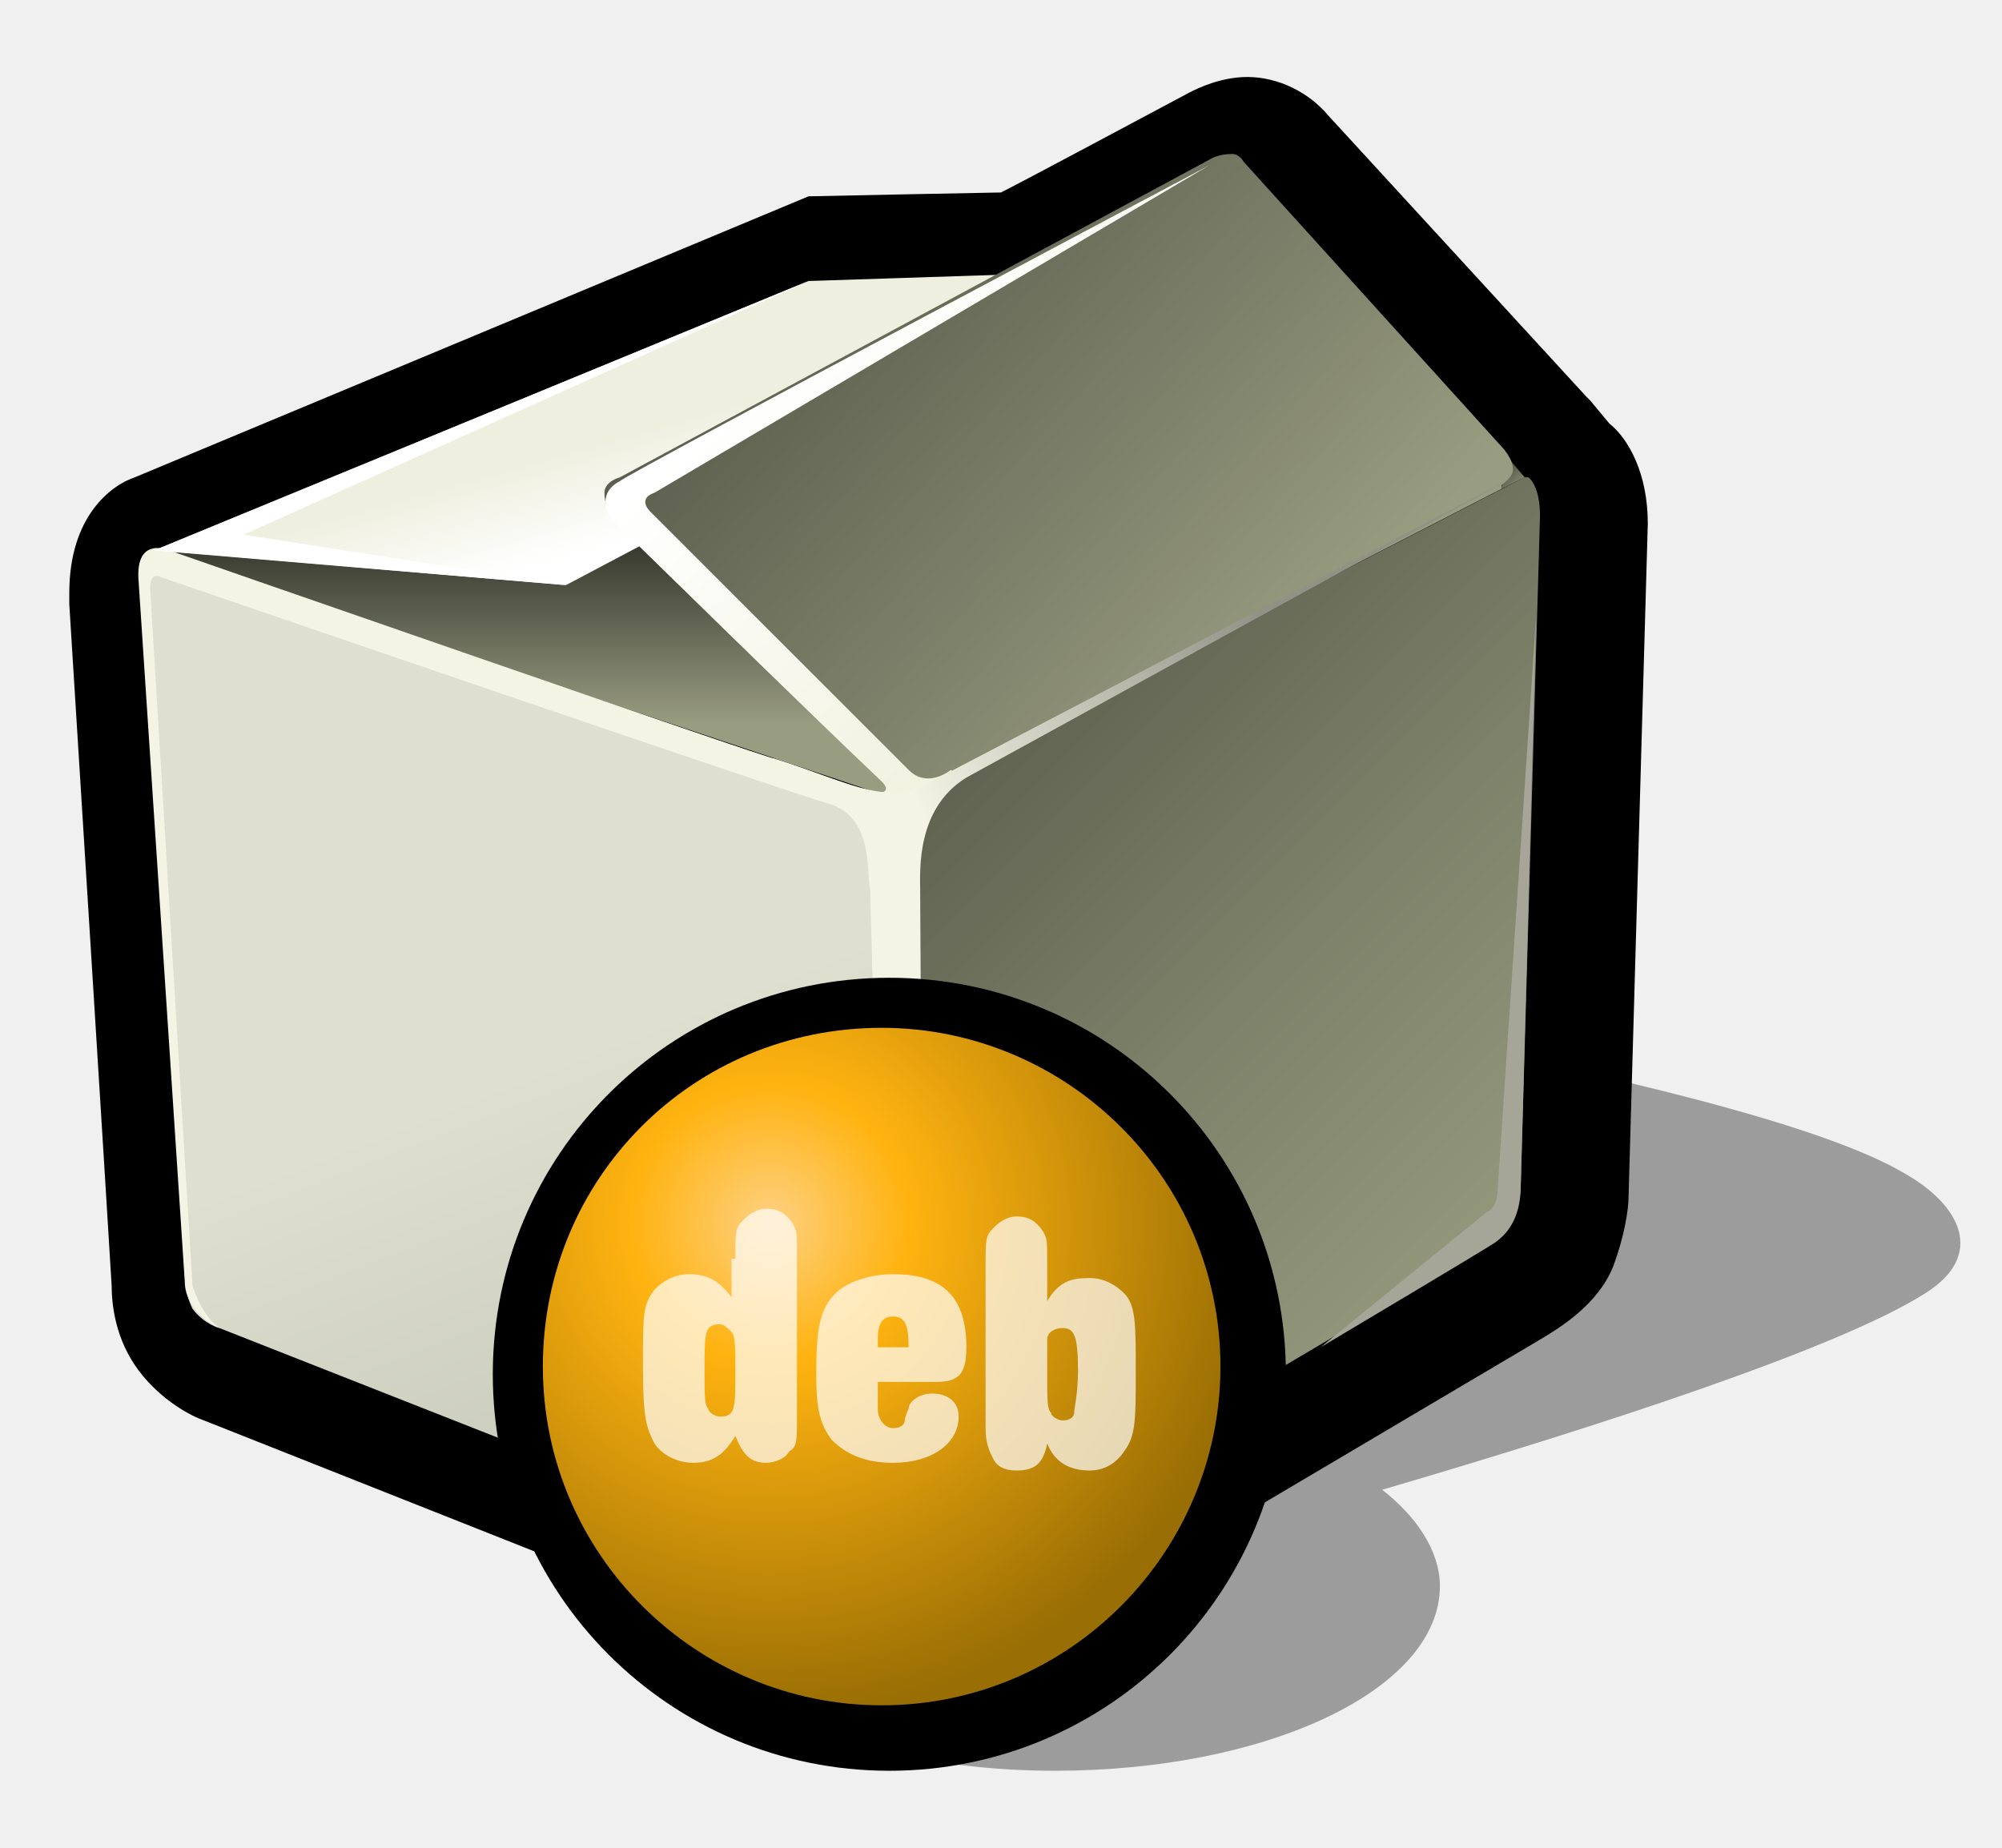
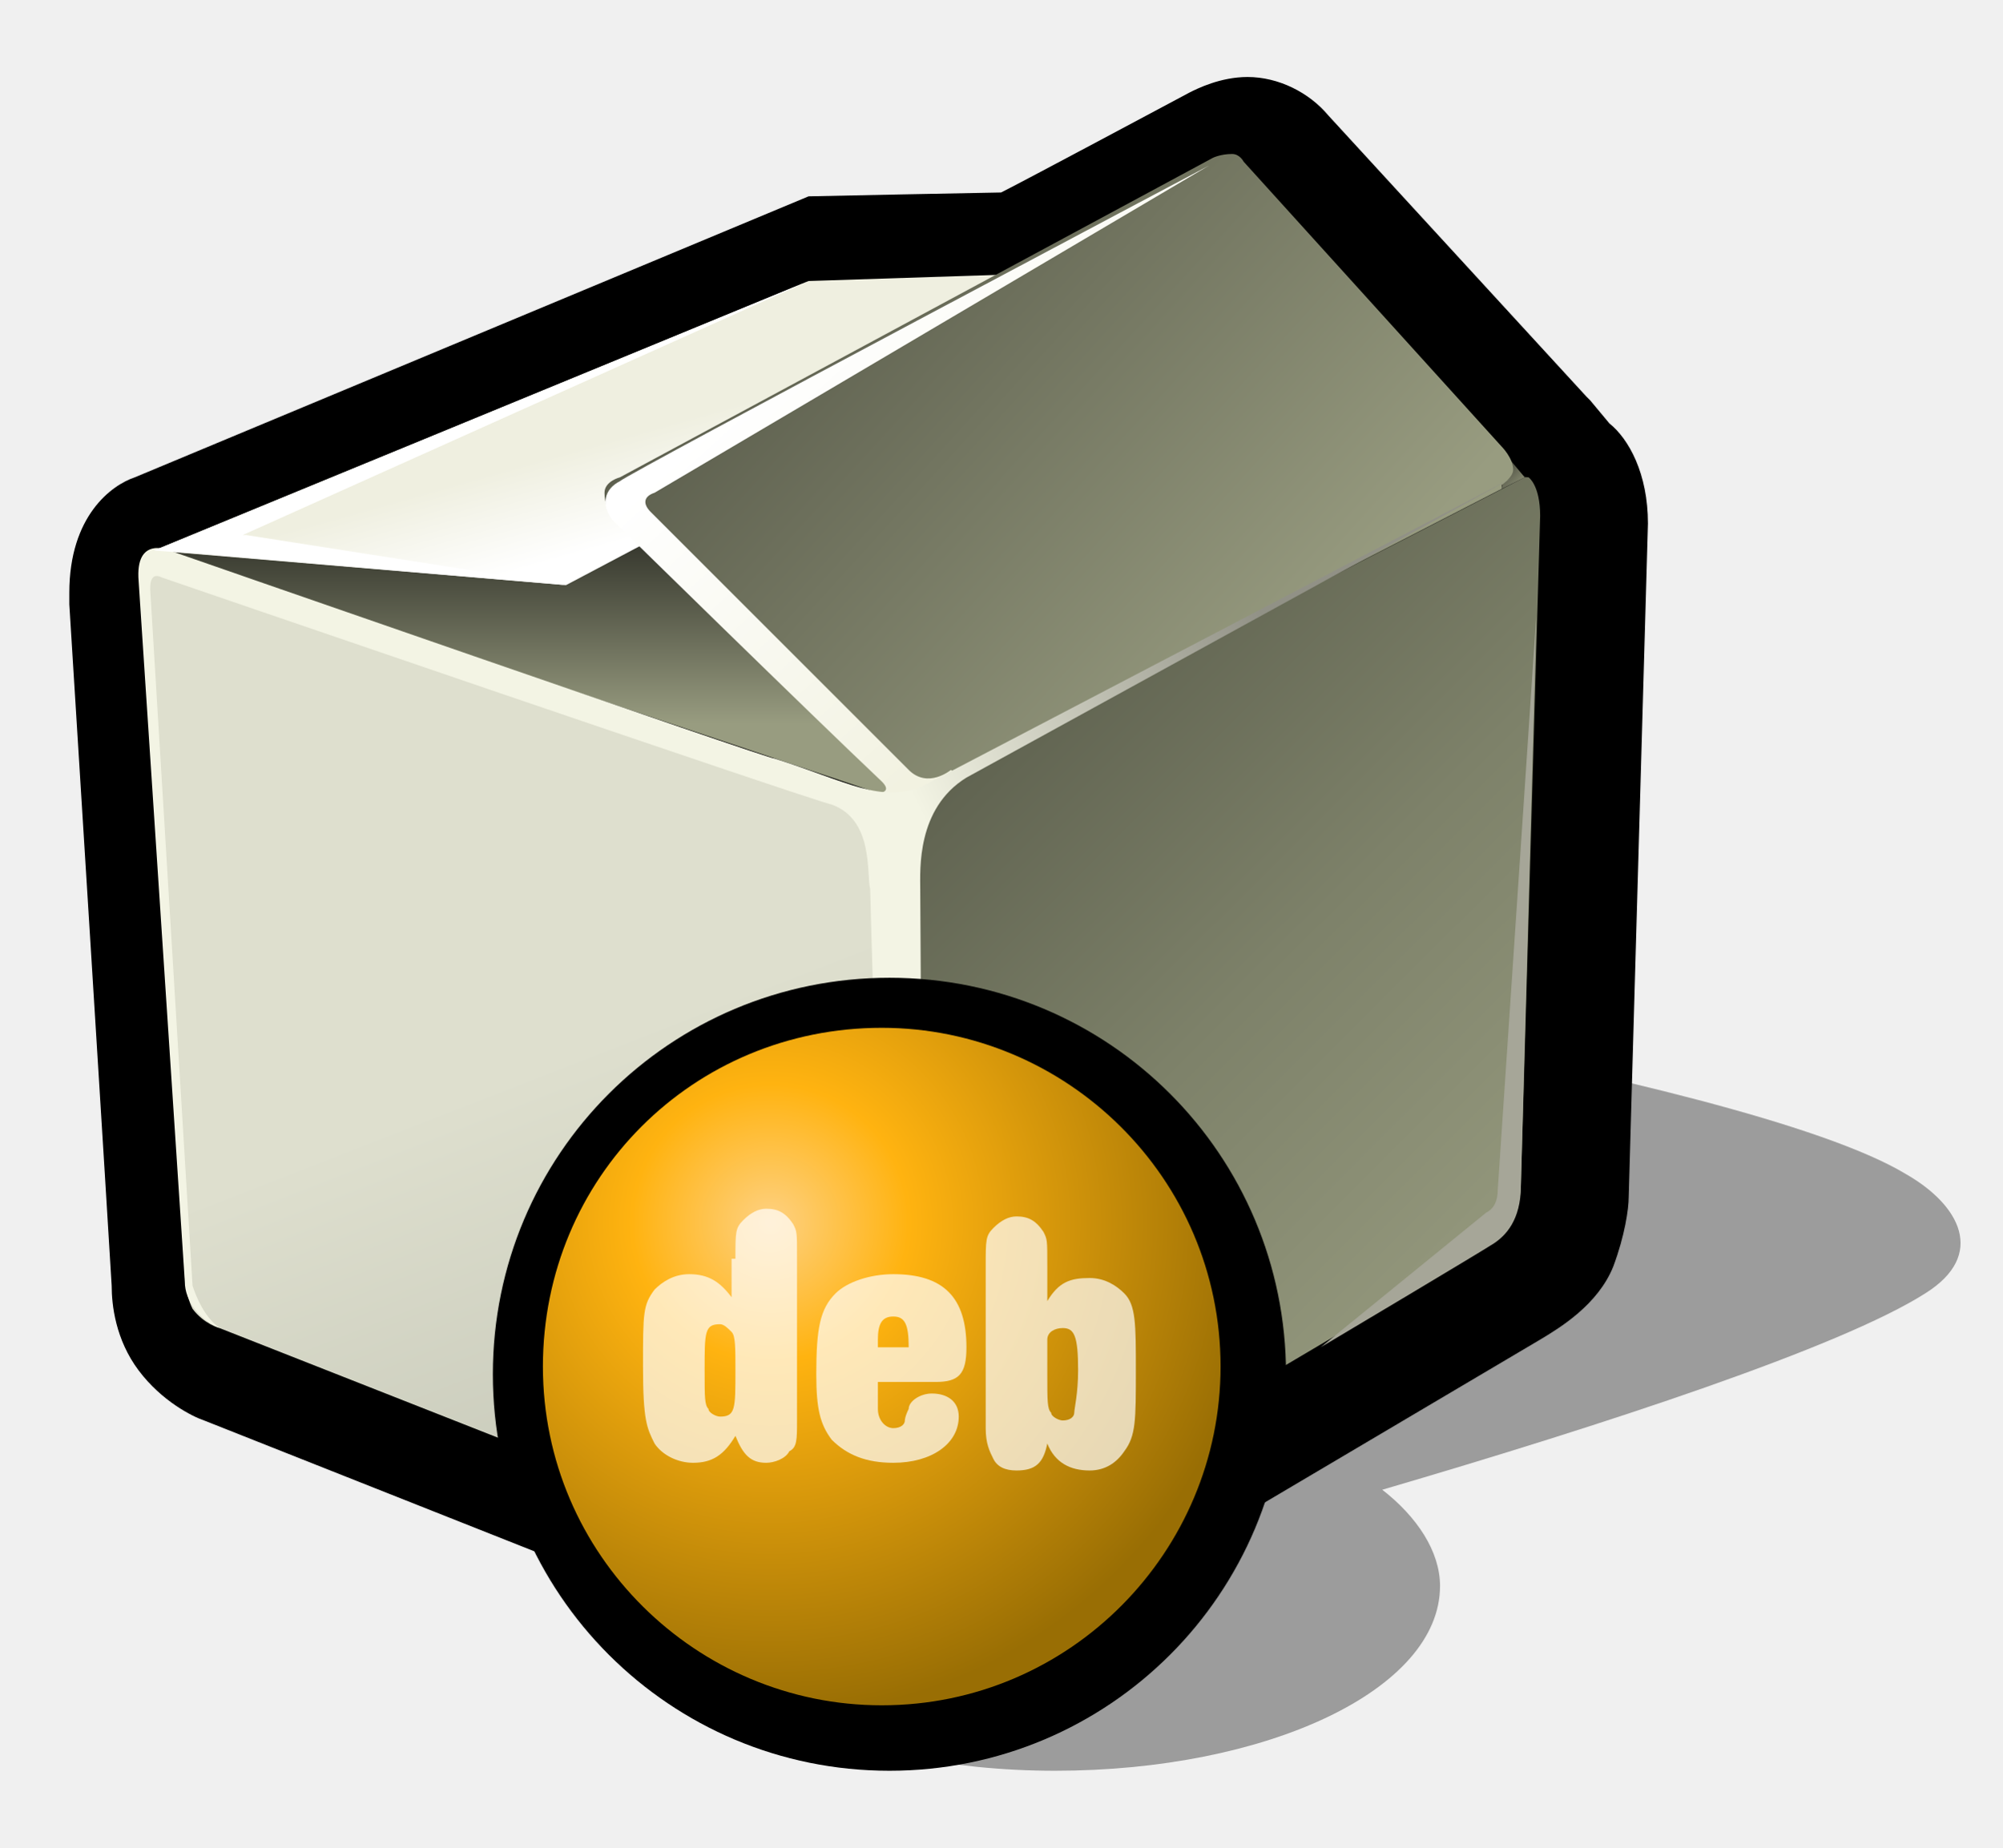
- <svg width="52px" height="48px" viewBox="0 0 52 48" xml:space="preserve">
+ <svg width="52pt" height="48pt" viewBox="0 0 52 48" xml:space="preserve">
  <g id="Layer_x0020_2" style="fill-rule:nonzero;clip-rule:nonzero;stroke:#000000;stroke-miterlimit:4;">
    <path style="opacity:0.35;stroke:none;" d="M49.5,30.5c-4.3-2.6-22.9-5.3-22.9-5.3S6.7,32.3,5.2,32.9c-1.5,0.6-1.9,2.4-0.3,2.9l12.5,5.1c0,0.1,0,0.2,0,0.3c0,2.6,4.5,4.8,10,4.8c5.5,0,10-2.1,10-4.8c0-0.9-0.6-1.8-1.5-2.5C41.7,37,47.8,35,50,33.6c1.6-1,0.9-2.3-0.5-3.1z" />
    <path style="stroke:none;" d="M30.9,2.4l0,0c0,0-4.3,2.3-4.9,2.6c-0.2,0-5,0.1-5,0.1L3.5,12.4l0,0c-0.6,0.2-1.7,1-1.7,3l0,0.3c0,0,1.1,17.6,1.1,17.7c0,0.5,0.1,1.4,0.7,2.2c0.6,0.8,1.4,1.2,1.7,1.3c6.3,2.5,15.9,6.3,16.4,6.5c0.8,0.4,1.7,0.4,2,0.4h0l0.1,0    c0.3,0,1.1-0.1,2-0.6L40,34.8c0.5-0.3,1.5-0.9,1.9-1.9c0.3-0.8,0.4-1.5,0.4-1.8h0l0.5-17.5l0,0c0-1.3-0.5-2.2-1-2.6c0,0-0.5-0.6-0.5-0.6l0,0c0,0,0,0-0.1-0.1l0,0L34.5,3c-0.5-0.6-1.3-1-2.1-1c-0.7,0-1.3,0.3-1.5,0.4z" />
    <linearGradient id="aigrd1" gradientUnits="userSpaceOnUse" x1="21.815" y1="18.791" x2="21.815" y2="11.498">
      <stop offset="0" style="stop-color:#989C80" />
      <stop offset="1" style="stop-color:#000000" />
    </linearGradient>
    <path style="fill:url(#aigrd1);stroke:none;" d="M4,14.3l19.4,6.5l16.3-8.4l-0.3-0.1L21.1,7.2L4,14.3z" />
    <linearGradient id="aigrd2" gradientUnits="userSpaceOnUse" x1="14.271" y1="27.62" x2="19.255" y2="40.397">
      <stop offset="0" style="stop-color:#DEDFCE" />
      <stop offset="1" style="stop-color:#C2C4B5" />
    </linearGradient>
    <path style="fill:url(#aigrd2);stroke:none;" d="M5.7,34.5c0,0,16,6.3,16.5,6.5c0.5,0.2,1.1,0.2,1.1,0.2V20.8L4,14.3c0,0-0.4,0.1-0.3,1.1l1.1,17.7c0,0,0,0.5,0.2,0.9c0.3,0.4,0.7,0.5,0.7,0.5z" />
    <linearGradient id="aigrd3" gradientUnits="userSpaceOnUse" x1="41.349" y1="36.627" x2="14.904" y2="10.182">
      <stop offset="0" style="stop-color:#989C80" />
      <stop offset="0.152" style="stop-color:#91957A" />
      <stop offset="0.378" style="stop-color:#7D8169" />
      <stop offset="0.651" style="stop-color:#5D604E" />
      <stop offset="0.956" style="stop-color:#313229" />
      <stop offset="1" style="stop-color:#2A2B23" />
    </linearGradient>
    <path style="fill:url(#aigrd3);stroke:none;" d="M39.7,12.4c0,0,0.3,0.2,0.3,1l-0.5,17.4c0,0,0,0.5-0.2,0.9s-0.9,0.8-0.9,0.8l-14.2,8.4c-0.4,0.3-0.9,0.3-0.9,0.3V20.8l16.3-8.4z" />
    <linearGradient id="aigrd4" gradientUnits="userSpaceOnUse" x1="17.215" y1="11.031" x2="17.93" y2="13.571">
      <stop offset="0" style="stop-color:#EFEFE0" />
      <stop offset="1" style="stop-color:#FFFFFF" />
    </linearGradient>
    <path style="fill:url(#aigrd4);stroke:none;" d="M4,14.3l10.7,0.9L30.2,7l-9.2,0.3L4,14.3z" />
    <linearGradient id="aigrd5" gradientUnits="userSpaceOnUse" x1="39.606" y1="12.739" x2="38.483" y2="11.615">
      <stop offset="0" style="stop-color:#989C80" />
      <stop offset="1" style="stop-color:#000000" />
    </linearGradient>
    <path style="fill:url(#aigrd5);stroke:none;" d="M39.1,11.8l-0.1,0.9l0.6-0.3l-0.5-0.6z" />
    <linearGradient id="aigrd6" gradientUnits="userSpaceOnUse" x1="33.548" y1="17.679" x2="2.125" y2="-10.932">
      <stop offset="0" style="stop-color:#989C80" />
      <stop offset="1" style="stop-color:#000000" />
    </linearGradient>
    <path style="fill:url(#aigrd6);stroke:none;" d="M39,12.7l-14.6,7.5c0,0-0.6,0.3-1,0.2c-0.4,0-0.7-0.4-0.7-0.4l-6.9-6.8c0,0-0.1-0.1-0.1-0.4c0-0.3,0.4-0.4,0.4-0.4l15.4-8.3c0,0,0.2-0.1,0.5-0.1c0.2,0,0.3,0.2,0.3,0.2l6.7,7.4c0,0,0.3,0.3,0.3,0.6c0,0.2-0.3,0.4-0.3,0.4z" />
    <linearGradient id="aigrd7" gradientUnits="userSpaceOnUse" x1="29.285" y1="15.076" x2="22.392" y2="7.482">
      <stop offset="0" style="stop-color:#F2F2E1" />
      <stop offset="1" style="stop-color:#FFFFFF" />
    </linearGradient>
    <path style="fill:url(#aigrd7);stroke:none;" d="M24.7,20c0,0-0.6,0.5-1.1,0l-6.7-6.7c-0.2-0.2-0.2-0.4,0.1-0.5l14.4-8.5c0,0-15.1,8-15.3,8.2c-0.4,0.2-0.5,0.6-0.2,1c0.2,0.2,5.2,5.1,7,6.8c0.4,0.4-0.4,0.3-0.4,0.3s1.9,0.6,2.3-0.5z" />
    <linearGradient id="aigrd8" gradientUnits="userSpaceOnUse" x1="33.619" y1="17.599" x2="24.393" y2="22.116">
      <stop offset="0" style="stop-color:#919186" />
      <stop offset="1" style="stop-color:#F3F4E4" />
    </linearGradient>
    <path style="fill:url(#aigrd8);stroke:none;" d="M23.8,40c0.2-4.8,0.1-16.5,0.1-16.9c0-0.5-0.1-2.1,1.2-2.9l14.2-7.8L24,20.4c-1.1,0.5-2-0.1-3.9-0.7c0.1,0.1-15.7-5.4-15.7-5.4s-0.9-0.4-0.8,0.8l1.2,18.2c0,0.5,0.4,1,0.9,1.2c-0.4-0.3-0.6-0.8-0.7-1.1L3.9,15.3C3.9,15,4,14.9,4.2,15    c0,0,16.9,5.8,17.4,5.9c1.1,0.4,0.9,1.8,1,2.2c0,0.3,0.5,17.1,0.5,17.1s0.7,1.3,0.8-0.2z" />
    <path style="fill:#FFFFFF;stroke:none;" d="M6.3,13.9l14.7-6.6L4,14.3l1.3,0.1l9.4,0.8l-8.3-1.3z" />
    <path style="fill:#A6A698;stroke:none;" d="M39.5,30.8L39.9,16l-1,14.9c0,0.3-0.1,0.5-0.3,0.6L34.3,35c0,0,4.2-2.5,4.5-2.7c0.3-0.2,0.7-0.6,0.7-1.5z" />
    <linearGradient id="aigrd9" gradientUnits="userSpaceOnUse" x1="23.73" y1="41.209" x2="23.039" y2="40.067">
      <stop offset="0" style="stop-color:#63635C" />
      <stop offset="1" style="stop-color:#F3F4E4" />
    </linearGradient>
    <path style="fill:url(#aigrd9);stroke:none;" d="M22,40.9c1.1,0.6,1.8,0.3,2.9-0.3c0,0-1.1-0.1-1.1-1.2c-0.1-0.1-0.8,0.1-0.8,0c0,1-0.5,1.6-1,1.6z" />
  </g>
  <g id="Layer_x0020_3" style="fill-rule:nonzero;clip-rule:nonzero;stroke:#000000;stroke-miterlimit:4;">
    <path style="fill:none;stroke:none;" d="M52,48H0V0h52v48z" />
  </g>
  <g id="Layer_x0020_4" style="fill-rule:nonzero;clip-rule:nonzero;fill:#FFFFFF;stroke:#000000;stroke-miterlimit:4;">
    <path style="fill:#000000;stroke:none;" d="M12.8,35.7c0,5.7,4.6,10.3,10.3,10.3c5.7,0,10.3-4.6,10.3-10.3s-4.6-10.3-10.3-10.3c-5.7,0-10.3,4.6-10.3,10.3z" />
    <radialGradient id="aigrd10" cx="20.003" cy="31.768" r="12.806" fx="20.003" fy="31.768" gradientUnits="userSpaceOnUse">
      <stop offset="0" style="stop-color:#FED182" />
      <stop offset="0.281" style="stop-color:#FFB310" />
      <stop offset="1" style="stop-color:#996E04" />
    </radialGradient>
    <path style="fill-rule:evenodd;clip-rule:evenodd;fill:url(#aigrd10);stroke:none;" d="M31.7,35.5c0,4.8-3.9,8.8-8.8,8.8c-4.8,0-8.8-3.9-8.8-8.8s3.9-8.8,8.8-8.8c4.8,0,8.8,3.9,8.8,8.8z" />
    <g style="opacity:0.7;stroke:none;">
      <path d="M19.1,32.7c0-0.7,0-0.8,0.2-1c0.2-0.2,0.4-0.3,0.6-0.3c0.3,0,0.5,0.1,0.7,0.4c0.1,0.2,0.1,0.2,0.1,0.9v4.2c0,0.5,0,0.7-0.2,0.8c-0.1,0.2-0.4,0.3-0.6,0.3c-0.4,0-0.6-0.2-0.8-0.7c-0.3,0.5-0.6,0.7-1.1,0.7c-0.4,0-0.8-0.2-1-0.5c-0.2-0.4-0.3-0.6-0.3-2     c0-1.4,0-1.6,0.3-2c0.2-0.2,0.5-0.4,0.9-0.4c0.5,0,0.8,0.2,1.1,0.6v-1z M18.3,35.6c0,0.7,0,0.9,0.1,1c0,0.1,0.2,0.2,0.3,0.2c0.4,0,0.4-0.2,0.4-1.2c0-0.6,0-0.9-0.1-1c-0.1-0.1-0.2-0.2-0.3-0.2c-0.4,0-0.4,0.2-0.4,1.2z" />
      <path d="M22.8,36c0,0.4,0,0.5,0,0.6c0,0.3,0.2,0.5,0.4,0.5c0.2,0,0.3-0.1,0.3-0.2c0,0,0-0.1,0.1-0.3c0-0.2,0.3-0.4,0.6-0.4c0.4,0,0.7,0.2,0.7,0.6c0,0.7-0.7,1.2-1.7,1.2c-0.7,0-1.2-0.2-1.6-0.6c-0.3-0.4-0.4-0.8-0.4-1.7c0-1.2,0.1-1.7,0.5-2.1     c0.3-0.3,0.9-0.5,1.5-0.5c1.3,0,1.9,0.6,1.9,1.9c0,0.7-0.2,0.9-0.8,0.9h-1.5z M23.6,35c0-0.6-0.1-0.8-0.4-0.8c-0.3,0-0.4,0.2-0.4,0.6V35h0.8z" />
      <path d="M27.2,33.8c0.3-0.5,0.6-0.6,1.1-0.6c0.4,0,0.7,0.2,0.9,0.4c0.3,0.3,0.3,0.8,0.3,2c0,1.3,0,1.7-0.3,2.1c-0.2,0.3-0.5,0.5-0.9,0.5c-0.5,0-0.9-0.2-1.1-0.7c-0.1,0.5-0.3,0.7-0.8,0.7c-0.3,0-0.5-0.1-0.6-0.3c-0.1-0.2-0.2-0.4-0.2-0.8v-4.2c0-0.7,0-0.8,0.2-1     c0.2-0.2,0.4-0.3,0.6-0.3c0.3,0,0.5,0.1,0.7,0.4c0.1,0.2,0.1,0.2,0.1,0.9v1.1z M27.2,34.7c0,0.1,0,0.5,0,1c0,0.7,0,0.9,0.1,1c0,0.1,0.2,0.2,0.3,0.2c0.2,0,0.3-0.1,0.3-0.2c0-0.1,0.1-0.5,0.1-1.1c0-0.9-0.1-1.1-0.4-1.1c-0.2,0-0.4,0.1-0.4,0.3z" />
    </g>
  </g>
</svg>
